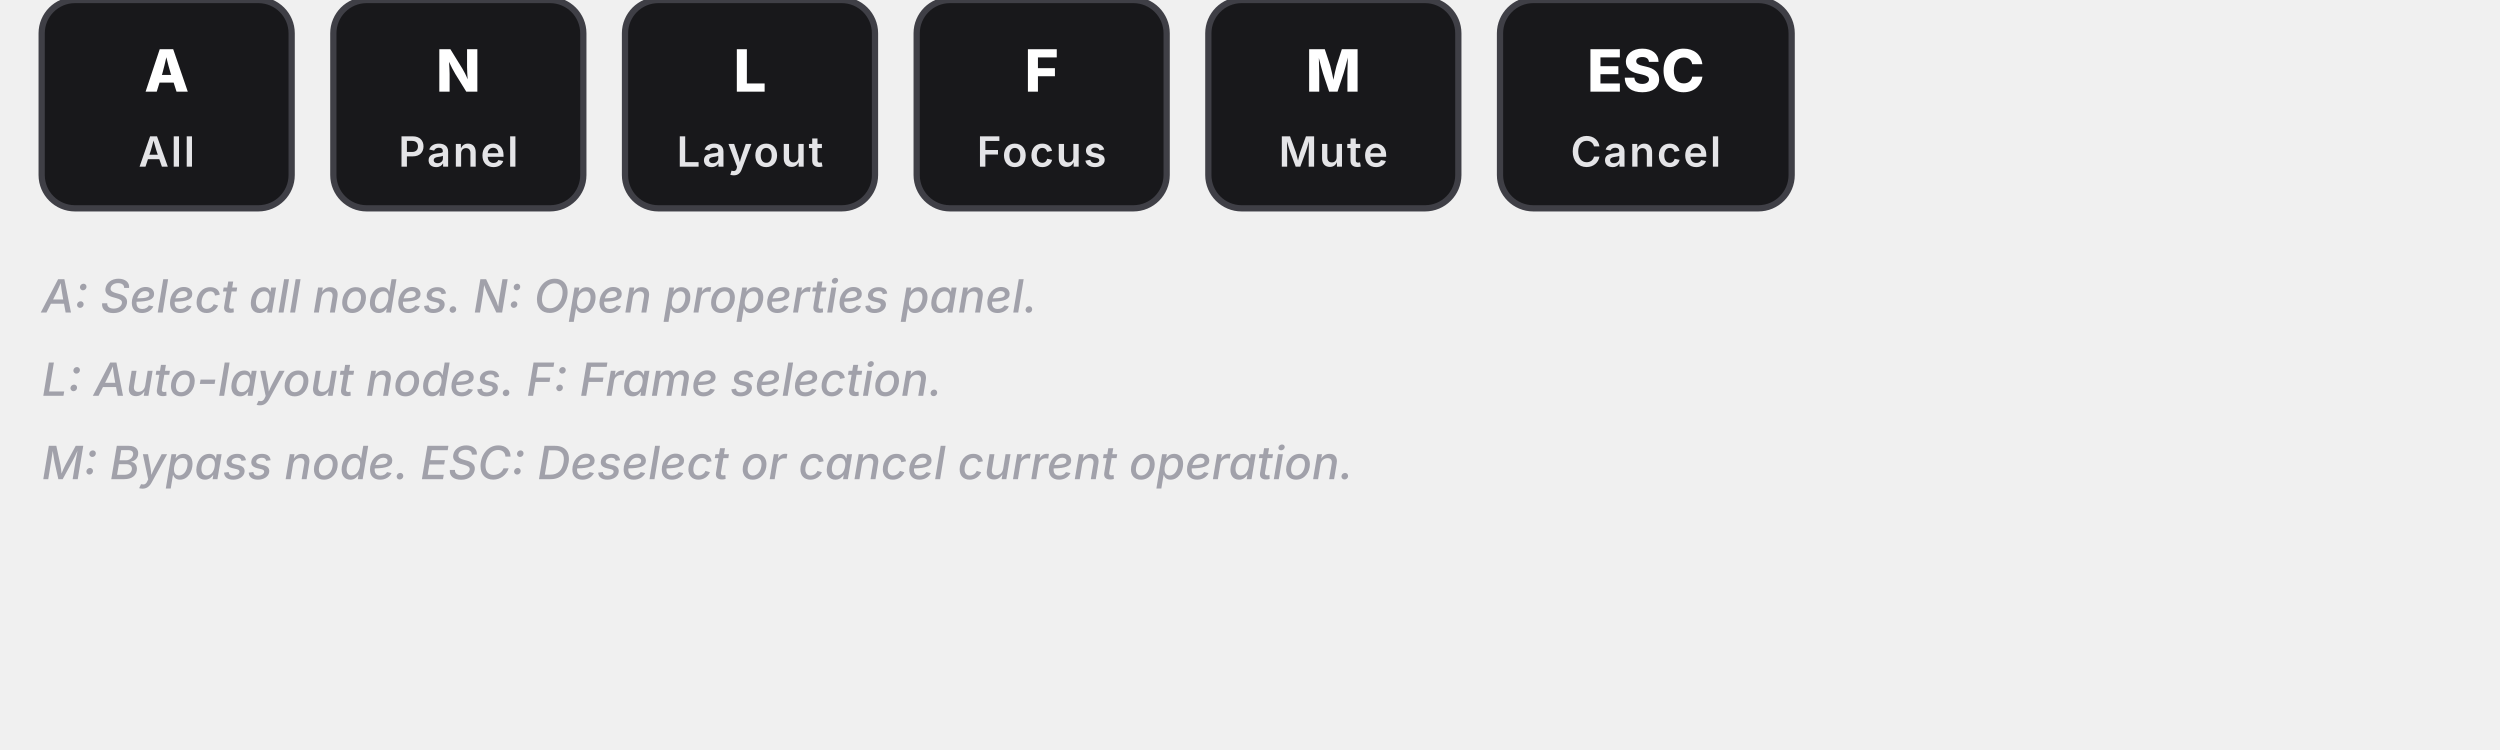
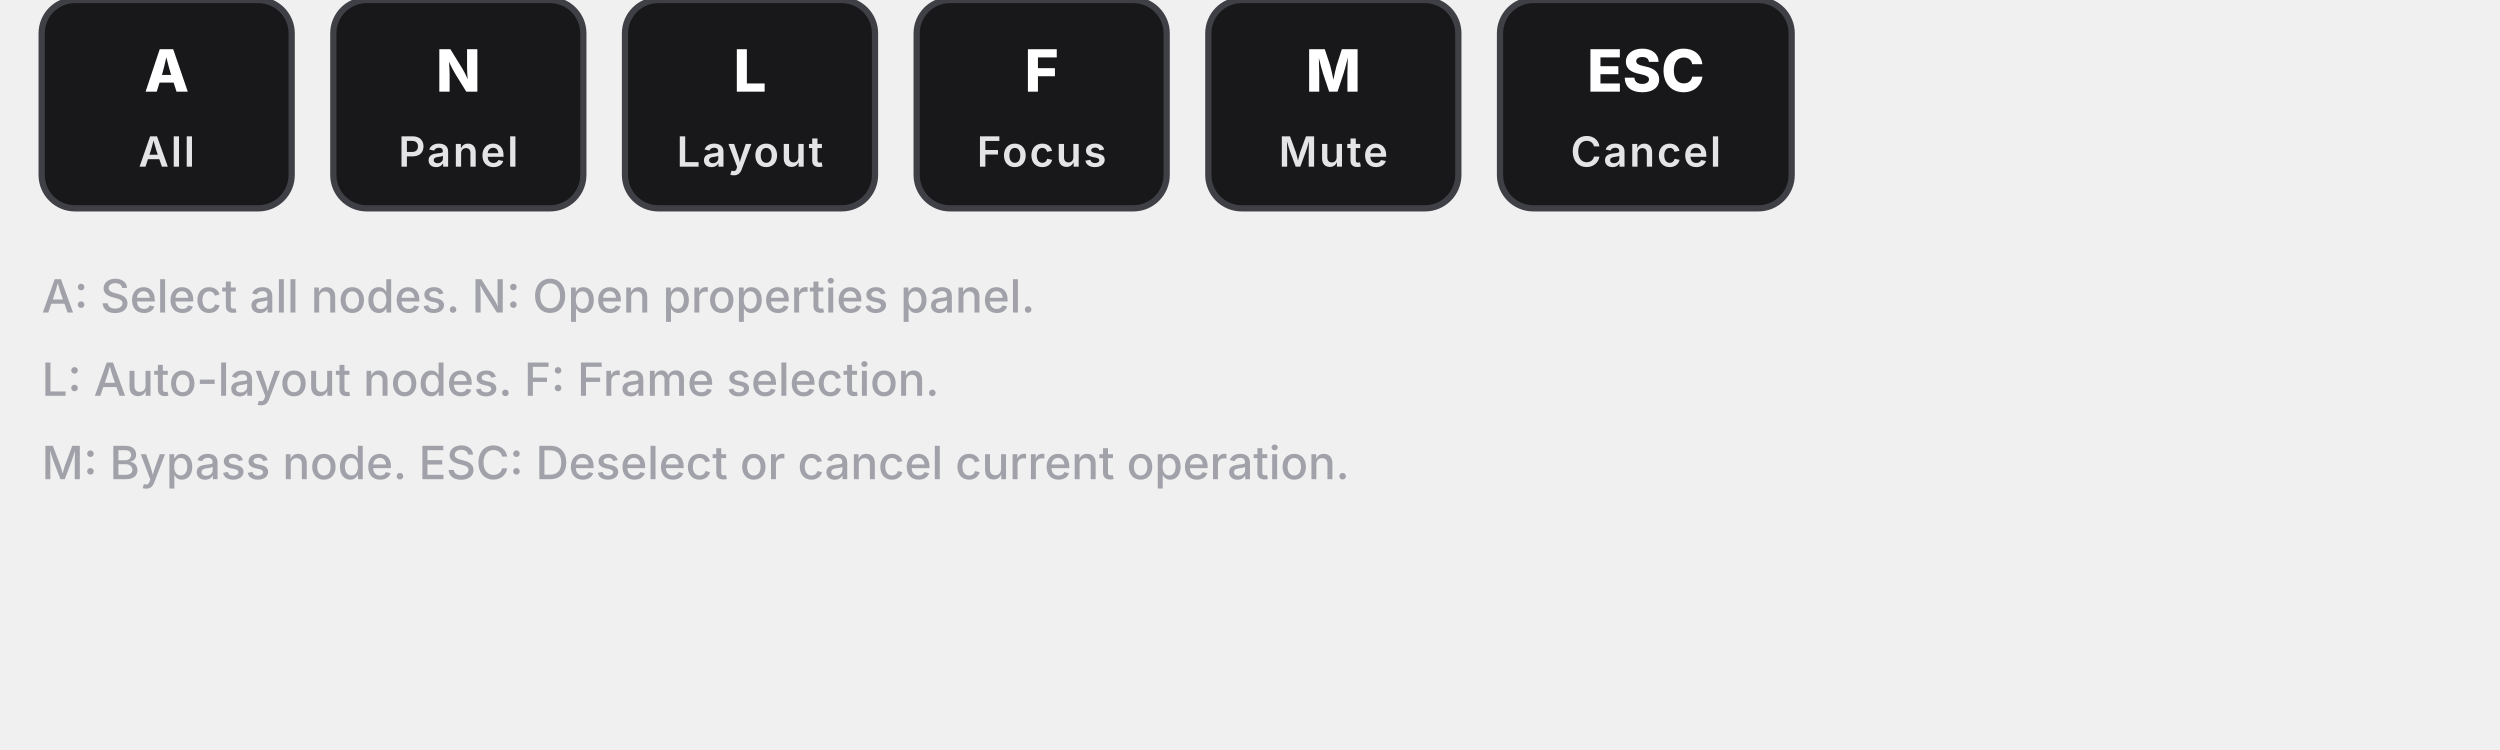
<svg xmlns="http://www.w3.org/2000/svg" width="600" height="180" viewBox="0 0 600 180" fill="none">
  <defs>
    <filter id="glow" x="-30%" y="-30%" width="160%" height="160%">
      <feGaussianBlur stdDeviation="3" result="blur" />
      <feComposite in="SourceGraphic" in2="blur" operator="over" />
    </filter>
  </defs>
  <style>
-     .row-desc { font-family: 'Inter', sans-serif; font-size: 11px; font-weight: 500; fill: #a1a1aa; font-style: italic; }
+     .row-desc { font-family: 'Inter', sans-serif; font-size: 11px; font-weight: 500; fill: #a1a1aa; }
    .key-bg { fill: #18181b; stroke: #3f3f46; stroke-width: 1.5; }
    .key-text { font-family: 'Inter', sans-serif; font-size: 14px; font-weight: 800; fill: #ffffff; text-transform: uppercase; }
    .key-desc { font-family: 'Inter', sans-serif; font-size: 10px; font-weight: 600; fill: #e4e4e7; text-transform: uppercase; letter-spacing: 0.05em; }
  </style>
  <g transform="translate(10, 0)">
    <g transform="translate(0, 0)">
      <rect width="60" height="50" rx="8" class="key-bg" />
      <text x="30" y="22" text-anchor="middle" class="key-text">A</text>
      <text x="30" y="40" text-anchor="middle" class="key-desc">All</text>
      <g transform="translate(70, 0)">
        <rect width="60" height="50" rx="8" class="key-bg" />
        <text x="30" y="22" text-anchor="middle" class="key-text">N</text>
        <text x="30" y="40" text-anchor="middle" class="key-desc">Panel</text>
      </g>
      <g transform="translate(140, 0)">
        <rect width="60" height="50" rx="8" class="key-bg" />
        <text x="30" y="22" text-anchor="middle" class="key-text">L</text>
        <text x="30" y="40" text-anchor="middle" class="key-desc">Layout</text>
      </g>
      <g transform="translate(210, 0)">
        <rect width="60" height="50" rx="8" class="key-bg" />
        <text x="30" y="22" text-anchor="middle" class="key-text">F</text>
        <text x="30" y="40" text-anchor="middle" class="key-desc">Focus</text>
      </g>
      <g transform="translate(280, 0)">
        <rect width="60" height="50" rx="8" class="key-bg" />
        <text x="30" y="22" text-anchor="middle" class="key-text">M</text>
        <text x="30" y="40" text-anchor="middle" class="key-desc">Mute</text>
      </g>
      <g transform="translate(350, 0)">
        <rect width="70" height="50" rx="8" class="key-bg" />
        <text x="35" y="22" text-anchor="middle" class="key-text">ESC</text>
        <text x="35" y="40" text-anchor="middle" class="key-desc">Cancel</text>
      </g>
    </g>
    <g transform="translate(0, 75)" class="row-desc">
      <text y="0">A: Select all nodes. N: Open properties panel.</text>
      <text y="20">L: Auto-layout nodes. F: Frame selection.</text>
      <text y="40">M: Bypass node. ESC: Deselect or cancel current operation.</text>
    </g>
  </g>
</svg>
